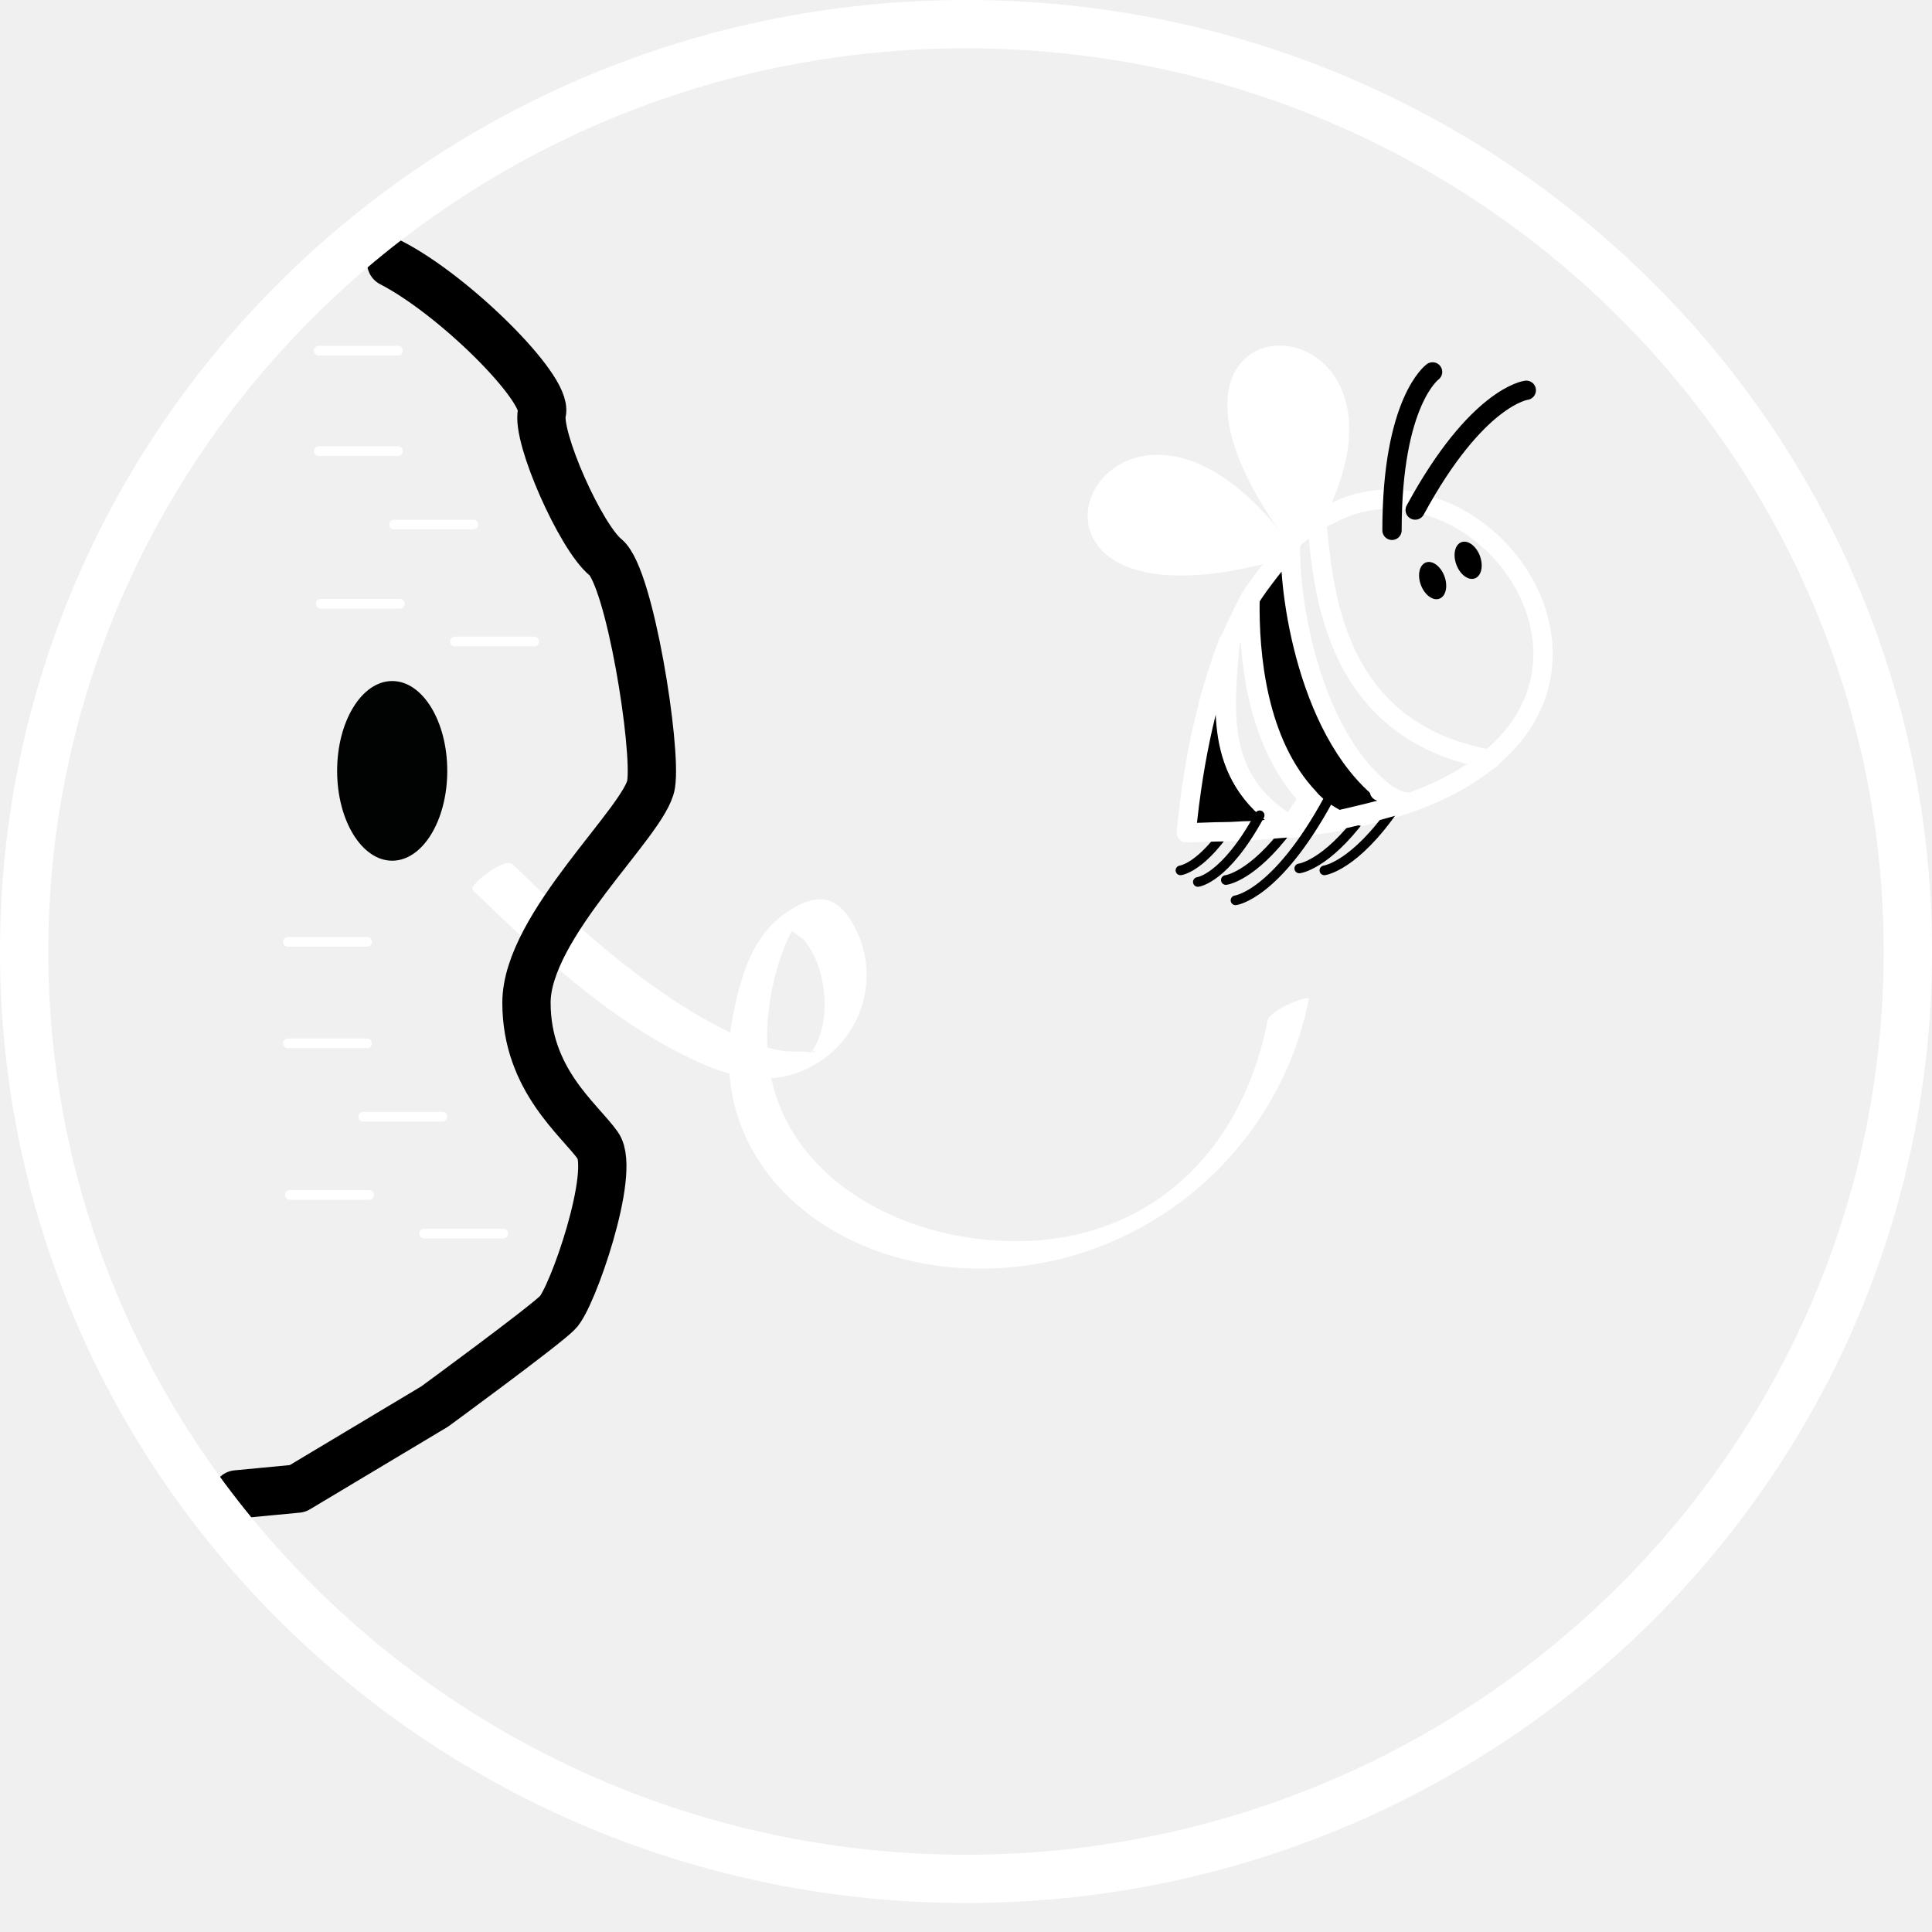
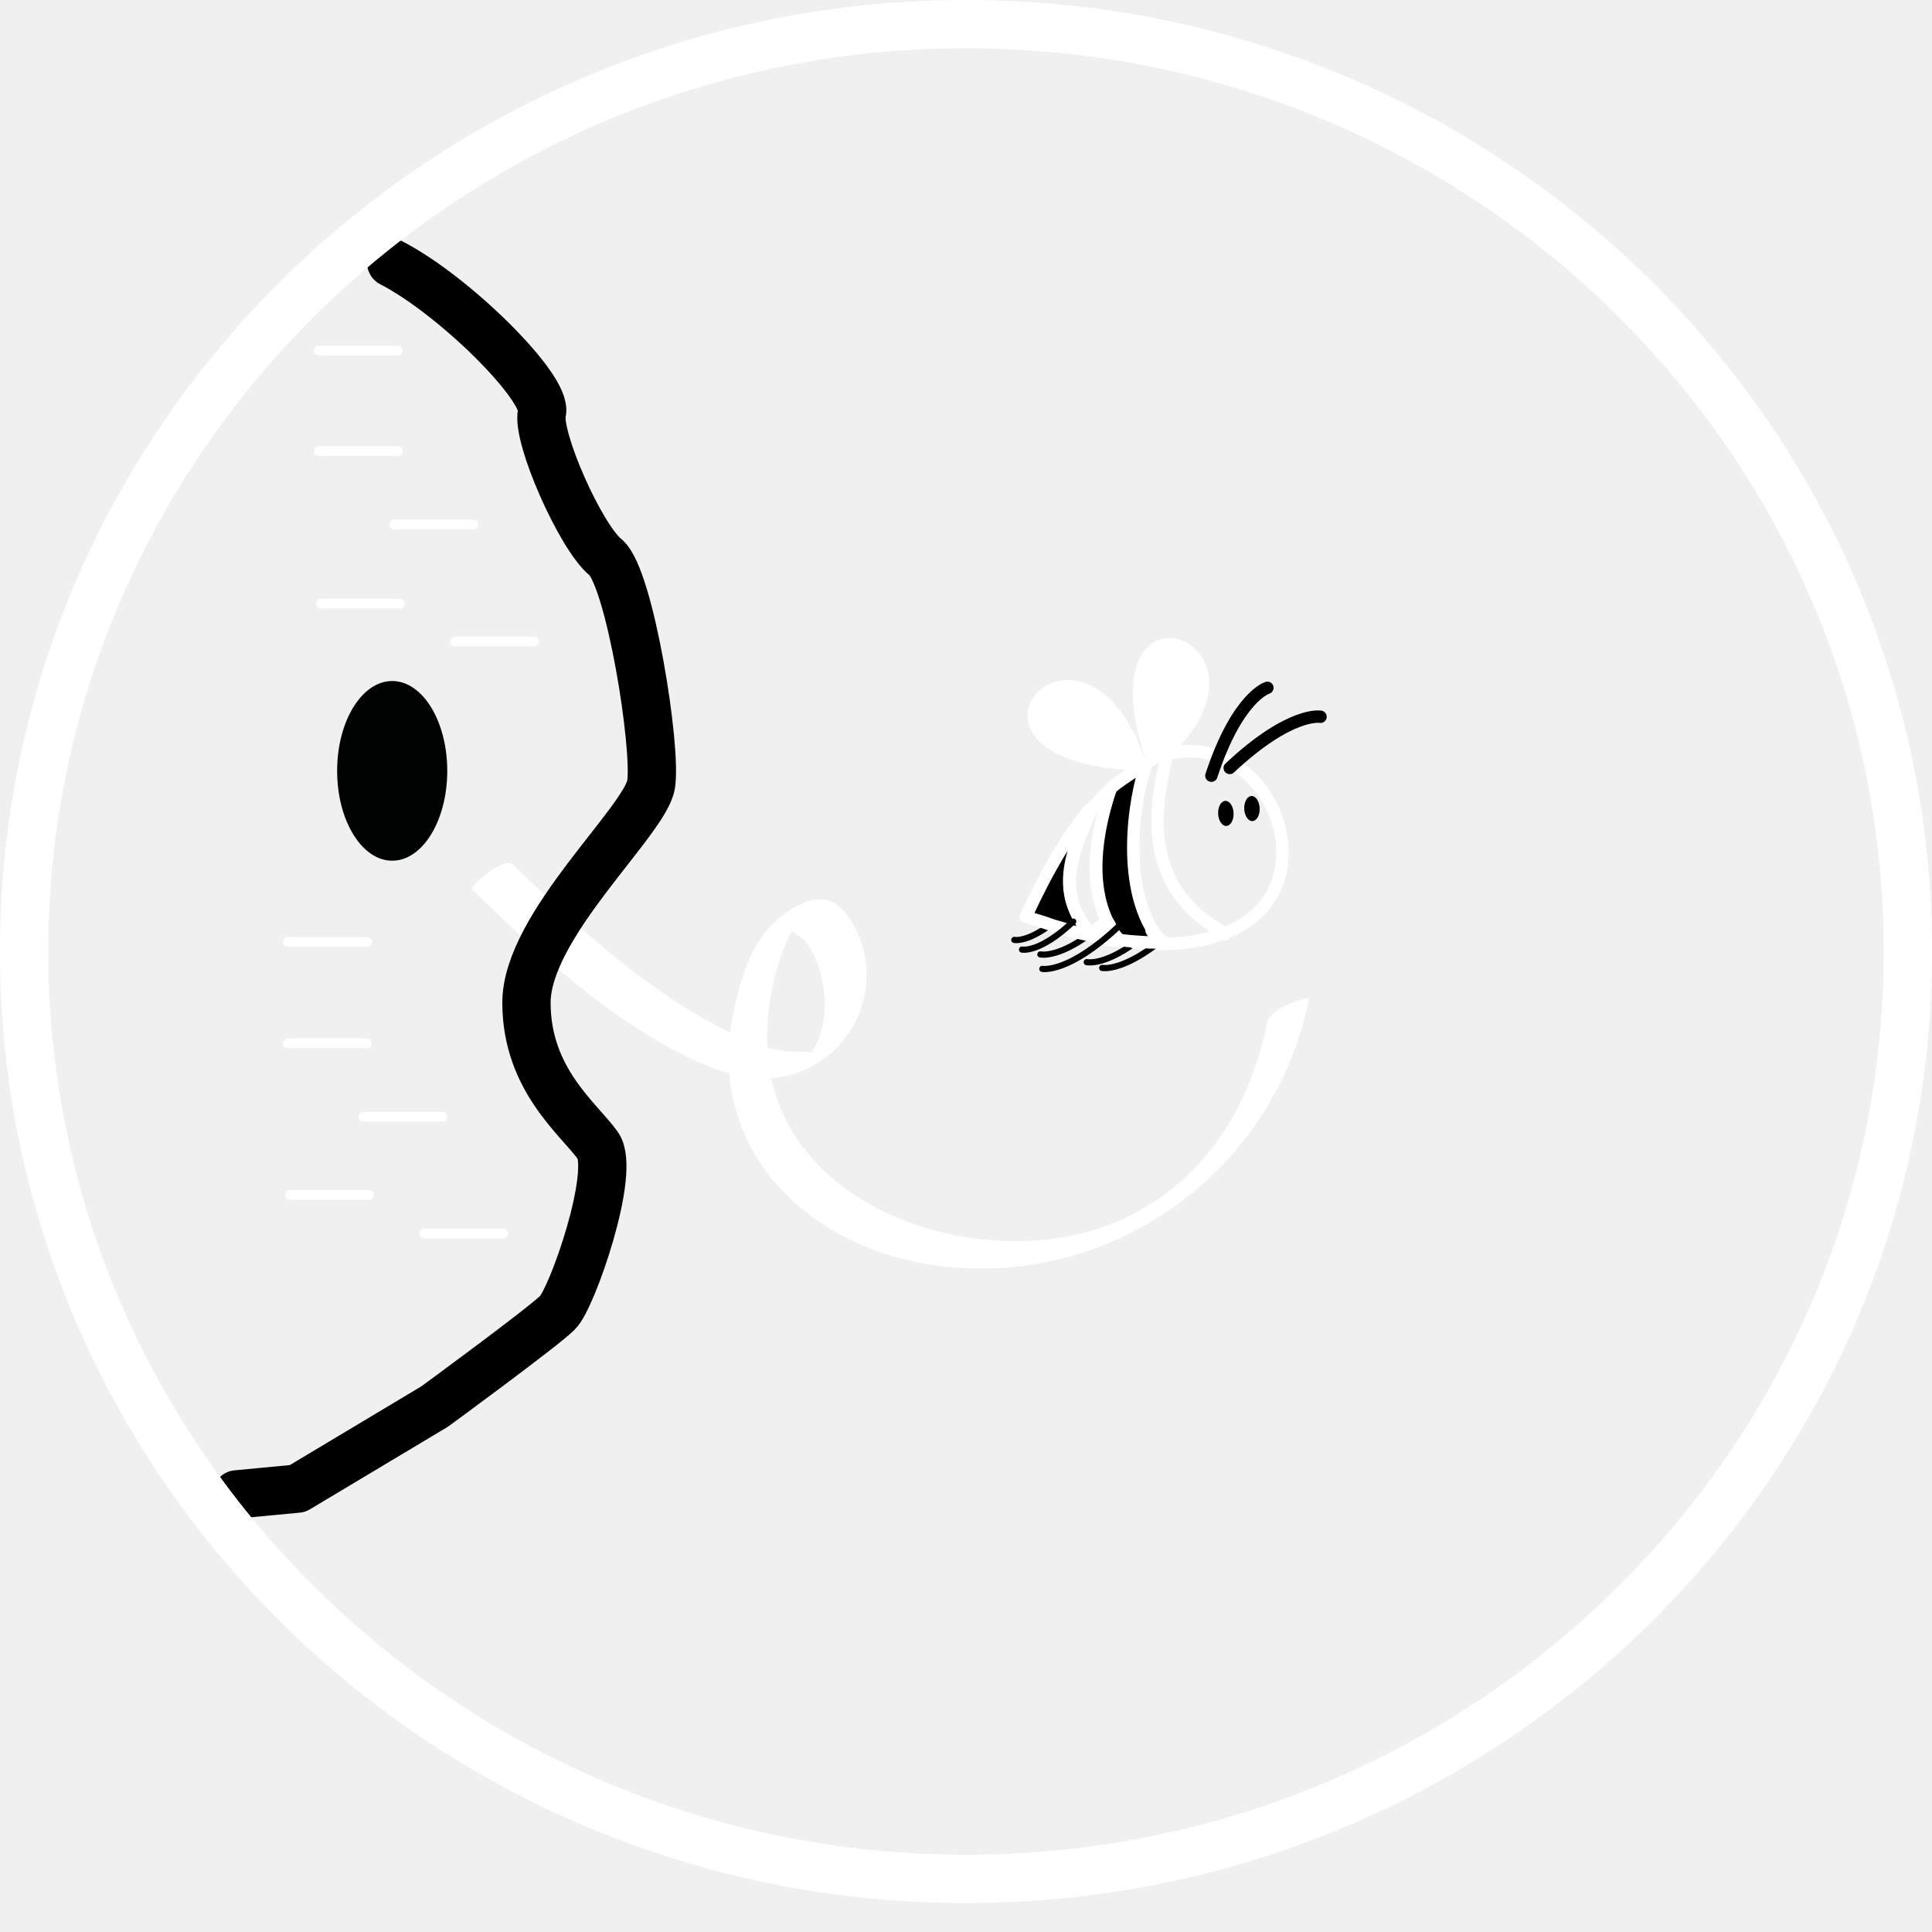
- <svg xmlns="http://www.w3.org/2000/svg" version="1.1" x="0px" y="0px" viewBox="0 0 200 200" style="enable-background:new 0 0 200 200;" xml:space="preserve">
+ <svg xmlns="http://www.w3.org/2000/svg" version="1.1" id="Calque_1" x="0px" y="0px" viewBox="0 0 200 200" style="enable-background:new 0 0 200 200;" xml:space="preserve">
  <style type="text/css">
	.st0{fill:#FFFFFF;}
	.st1{fill:none;stroke:#000000;stroke-width:5;stroke-linecap:round;stroke-linejoin:round;stroke-miterlimit:10;}
	.st2{fill:#010202;}
	.st3{fill:none;stroke:#FFFFFF;stroke-linecap:round;stroke-linejoin:round;stroke-miterlimit:10;}
- 	.st4{fill:none;stroke:#000000;stroke-linecap:round;stroke-linejoin:round;stroke-miterlimit:10;}
- 	.st5{fill:none;stroke:#FFFFFF;stroke-width:2;stroke-linecap:round;stroke-linejoin:round;stroke-miterlimit:10;}
- 	.st6{fill:none;stroke:#000000;stroke-width:2;stroke-linecap:round;stroke-linejoin:round;stroke-miterlimit:10;}
- 	.st7{stroke:#FFFFFF;stroke-width:2;stroke-linecap:round;stroke-linejoin:round;stroke-miterlimit:10;}
- 	.st8{fill:none;stroke:#FFFFFF;stroke-width:2.052;stroke-linecap:round;stroke-linejoin:round;stroke-miterlimit:10;}
+ 	.st4{fill:none;stroke:#000000;stroke-width:0.64;stroke-linecap:round;stroke-linejoin:round;stroke-miterlimit:10;}
+ 	.st5{fill:none;stroke:#FFFFFF;stroke-width:1.28;stroke-linecap:round;stroke-linejoin:round;stroke-miterlimit:10;}
+ 	.st6{fill:none;stroke:#000000;stroke-width:1.28;stroke-linecap:round;stroke-linejoin:round;stroke-miterlimit:10;}
+ 	.st7{stroke:#FFFFFF;stroke-width:1.28;stroke-linecap:round;stroke-linejoin:round;stroke-miterlimit:10;}
+ 	.st8{fill:none;stroke:#FFFFFF;stroke-width:1.313;stroke-linecap:round;stroke-linejoin:round;stroke-miterlimit:10;}
</style>
-   <g id="Calque_1">
+   <g id="Calque_1_1_">
    <g>
      <g>
-         <path class="st0" d="M48.9,92.1c6.9,6.7,14.5,13.8,23.3,17.8c3.9,1.8,7.9,2.6,11.8,0.5c5.5-2.9,7.5-10,3.9-15.4     c-1.7-2.5-3.7-2.3-6.1-0.8c-3.7,2.3-4.9,6.2-5.8,10.3c-3.3,14.9,8.4,25.5,22.6,26.7c17.6,1.5,33.5-10.6,36.9-27.8     c0.1-0.4-4,1-4.3,2.3c-2.8,14.4-13.4,23.8-28.4,22.7c-10.2-0.7-21.2-6.6-23.1-17.5c-0.8-4.5,0.1-10.1,2.1-14.2c0,0,1-1.7,1-1.7     c-0.2-0.4-1.4,0.7-1.3,1c0,0.1,1.6,1.1,1.8,1.4c2.4,2.9,2.9,8.8,0.5,11.8c0.6-0.8,1-0.1-0.2-0.3c-0.8-0.1-1.7,0-2.5-0.1     c-2.2-0.3-4.3-1.3-6.3-2.3c-8.2-4.2-15.2-10.7-21.7-17C52.3,88.6,48.5,91.7,48.9,92.1L48.9,92.1z" />
+         <path class="st0" d="M48.9,92.1c6.9,6.7,14.5,13.8,23.3,17.8c3.9,1.8,7.9,2.6,11.8,0.5c5.5-2.9,7.5-10,3.9-15.4     c-1.7-2.5-3.7-2.3-6.1-0.8c-3.7,2.3-4.9,6.2-5.8,10.3c-3.3,14.9,8.4,25.5,22.6,26.7c17.6,1.5,33.5-10.6,36.9-27.8     c0.1-0.4-4,1-4.3,2.3c-2.8,14.4-13.4,23.8-28.4,22.7c-10.2-0.7-21.2-6.6-23.1-17.5c-0.8-4.5,0.1-10.1,2.1-14.2l1-1.7     c-0.2-0.4-1.4,0.7-1.3,1c0,0.1,1.6,1.1,1.8,1.4c2.4,2.9,2.9,8.8,0.5,11.8c0.6-0.8,1-0.1-0.2-0.3c-0.8-0.1-1.7,0-2.5-0.1     c-2.2-0.3-4.3-1.3-6.3-2.3c-8.2-4.2-15.2-10.7-21.7-17C52.3,88.6,48.5,91.7,48.9,92.1L48.9,92.1z" />
      </g>
    </g>
    <g>
      <path class="st1" d="M40.5,27.2c6.6,3.4,16.2,13,15.6,15.5c-0.6,2.5,4,12.9,6.6,15c2.5,2.1,5.3,19.7,4.7,23.5    c-0.6,3.8-12.9,14.6-12.9,22.6s5.5,12.1,7.4,14.8c1.9,2.7-2.7,15.9-4.2,17.3c-1.5,1.5-12.7,9.7-12.7,9.7l-14.2,8.5l-6.3,0.6" />
      <g>
        <ellipse class="st2" cx="40.6" cy="79.8" rx="5.7" ry="9.3" />
      </g>
      <line class="st3" x1="33" y1="36.3" x2="41.2" y2="36.3" />
      <line class="st3" x1="33" y1="46.7" x2="41.2" y2="46.7" />
      <line class="st3" x1="40.8" y1="54.3" x2="49" y2="54.3" />
      <line class="st3" x1="33.2" y1="62.5" x2="41.4" y2="62.5" />
      <line class="st3" x1="47.1" y1="66.4" x2="55.3" y2="66.4" />
      <line class="st3" x1="29.8" y1="97.5" x2="38" y2="97.5" />
      <line class="st3" x1="29.8" y1="108" x2="38" y2="108" />
      <line class="st3" x1="37.6" y1="115.6" x2="45.8" y2="115.6" />
      <line class="st3" x1="30" y1="123.7" x2="38.2" y2="123.7" />
      <line class="st3" x1="43.9" y1="127.7" x2="52.1" y2="127.7" />
    </g>
    <g>
-       <path class="st0" d="M100,5c52.4,0,95,41.9,95,93.5s-42.6,93.5-95,93.5S5,150,5,98.5S47.6,5,100,5 M100,0C44.8,0,0,44.1,0,98.5    s44.8,98.5,100,98.5s100-44.1,100-98.5S155.2,0,100,0L100,0z" />
+       <path class="st0" d="M100,5c52.4,0,95,41.9,95,93.5S152.4,192,100,192S5,150,5,98.5S47.6,5,100,5 M100,0C44.8,0,0,44.1,0,98.5    S44.8,197,100,197s100-44.1,100-98.5S155.2,0,100,0L100,0z" />
    </g>
  </g>
  <g id="abeille">
    <g>
-       <path class="st4" d="M134.5,89.9c0,0,2.7-0.3,6.5-5.4" />
-       <path class="st4" d="M142.8,81.7c0,0-0.1,0.1-0.1,0.1" />
-       <path class="st5" d="M133.9,85.7c0.7-0.1,1.5-0.2,2.2-0.3c0.8-0.1,1.6-0.2,2.4-0.4" />
-       <path class="st5" d="M154.2,78.6C154.2,78.6,154.2,78.6,154.2,78.6c-16.6-3-17.2-18.3-17.9-24.6c0.4-0.3,0.8-0.5,1.3-0.7    c2.2-1.2,4.4-1.7,6.6-1.6c0.9,0,1.9,0.1,2.7,0.4C157.7,54.5,165.5,69.3,154.2,78.6z" />
-       <path class="st5" d="M134,55.7c0,0,0.1-0.1,0.1-0.1c0.7-0.6,1.4-1.2,2.1-1.7" />
-       <path class="st5" d="M141,84.5c1.2-0.3,2.3-0.6,3.4-0.9c4.2-1.3,7.4-3,9.8-5" />
-       <path class="st0" d="M134.3,57.4C114.7,29.2,97.3,69,134.3,57.4" />
-       <path class="st0" d="M133.5,56.4c-20.7-27.5,16.2-26.7,3.4-2.4L133.5,56.4z" />
-       <path class="st6" d="M144.1,54.9c0-13.4,4.2-16.4,4.2-16.4" />
-       <path class="st6" d="M146.5,52.8c6.4-11.8,11.5-12.4,11.5-12.4" />
-       <path class="st4" d="M128.6,83.2c-3.6,6.6-6.4,6.9-6.4,6.9" />
-       <path class="st4" d="M126.9,91.1c0,0,2.7-0.3,6.5-5.4c0.1-0.1,0.1-0.2,0.2-0.2" />
-       <path class="st4" d="M137.1,90.1c0,0,3.1-0.4,7.3-6.5c0,0,0-0.1,0.1-0.1c0.1-0.1,0.2-0.3,0.3-0.4c0-0.1,0.1-0.1,0.1-0.2" />
-       <path class="st5" d="M129.6,86c-4.9-2.5-5.4-6.7-4.3-13.9" />
-       <path class="st7" d="M133.8,85.7c-0.1,0-0.3,0-0.5,0c-1.2,0.1-2.6,0.2-3.9,0.3c-0.9,0-1.7,0.1-2.6,0.1c-1.3,0-2.6,0.1-4,0.1    c0.8-8.2,2.4-14.7,4.4-19.8c-0.6,7.3-1.5,14.3,6.3,19C133.7,85.5,133.8,85.6,133.8,85.7z" />
-       <path class="st5" d="M133.9,85.7C133.9,85.7,133.9,85.7,133.9,85.7" />
-       <path class="st5" d="M127.2,66.4C127.2,66.4,127.2,66.4,127.2,66.4" />
-       <path class="st8" d="M135.5,82.6c-0.7,1.1-1.3,2-1.9,2.9c-7.8-4.7-6.9-11.7-6.3-19c0.6-1.6,1.4-3.1,2.1-4.5    C129.2,67.7,130,76.8,135.5,82.6z" />
-       <path class="st8" d="M138.5,85C138.5,85,138.5,85,138.5,85" />
-       <path class="st7" d="M144.9,83.1c-9.1-5.3-11.5-21-11.3-26.7c-0.8,1-3.5,4.3-4.2,5.6c-0.1,5.7,0.7,14.9,6.1,20.6    c0.4,0.5,0.9,0.9,1.4,1.3c0.4,0.3,1.1,0.7,1.6,1c0.9-0.2,5.8-1.3,7-1.9" />
-       <path class="st5" d="M145.5,83.2c-0.2-0.1-0.4-0.2-0.6-0.3c-0.7-0.3-1.4-0.7-2.1-1" />
-       <path class="st5" d="M154.3,78.6c0,0-0.1,0-0.1,0" />
-       <path class="st5" d="M136.3,54C136.3,53.9,136.2,53.9,136.3,54" />
-       <path class="st4" d="M137.5,82.8c-5.4,9.9-9.6,10.4-9.6,10.4" />
-       <path class="st4" d="M130.4,84.4c-3.6,6.6-6.4,6.9-6.4,6.9" />
-       <ellipse transform="matrix(0.9365 -0.3506 0.3506 0.9365 -11.6469 55.8123)" cx="148.3" cy="60.1" rx="1.3" ry="2" />
-       <ellipse transform="matrix(0.9365 -0.3506 0.3506 0.9365 -10.7015 56.9754)" cx="152" cy="58" rx="1.3" ry="2" />
+       <path class="st4" d="M112.5,99.6c0,0,1.7,0.4,5-2" />
+       <path class="st4" d="M119.2,96.3C119.2,96.3,119.2,96.3,119.2,96.3" />
+       <path class="st5" d="M113,96.9c0.5,0.1,0.9,0.2,1.3,0.3c0.5,0.1,1,0.2,1.5,0.2" />
+       <path class="st5" d="M126.8,96.6L126.8,96.6c-9.5-5.1-6.8-14.6-6-18.5c0.3-0.1,0.6-0.2,0.9-0.2c1.6-0.3,3-0.1,4.4,0.4    c0.5,0.2,1.1,0.5,1.6,0.8C133.7,82.7,135.5,93.2,126.8,96.6z" />
+       <path class="st5" d="M119.1,78.7c0.1,0,0.1,0,0.1-0.1c0.5-0.3,1.1-0.5,1.6-0.6" />
+       <path class="st5" d="M117.5,97.6c0.8,0.1,1.6,0.1,2.3,0.1c2.8,0.1,5.1-0.4,6.9-1.1" />
+       <path class="st0" d="M118.9,79.8C112.7,58.8,94.1,79.5,118.9,79.8" />
+       <path class="st0" d="M118.7,79c-7.1-20.9,15.2-13,2.5-0.8L118.7,79z" />
+       <path class="st6" d="M125.4,80.3c2.7-8.2,5.8-9.1,5.8-9.1" />
+       <path class="st6" d="M127.3,79.5c6.3-5.9,9.4-5.3,9.4-5.3" />
+       <path class="st4" d="M110.3,94.4c-3.5,3.3-5.3,2.9-5.3,2.9" />
+       <path class="st4" d="M107.7,98.8c0,0,1.7,0.4,5-2c0.1,0,0.1-0.1,0.2-0.1" />
+       <path class="st4" d="M114.1,100.2c0,0,1.9,0.4,5.7-2.5l0.1,0c0.1-0.1,0.1-0.1,0.3-0.2c0.1,0,0.1,0,0.1-0.1" />
+       <path class="st5" d="M110.4,96.2c-2.5-2.5-2-5.2,0.2-9.3" />
+       <path class="st7" d="M113,96.9c-0.1,0-0.2-0.1-0.3-0.1c-0.8-0.2-1.6-0.3-2.4-0.6c-0.5-0.2-1.1-0.3-1.6-0.5    c-0.8-0.3-1.6-0.5-2.5-0.8c2.2-4.8,4.4-8.5,6.6-11.1c-1.8,4.4-3.7,8.4,0,12.8C112.9,96.8,112.9,96.8,113,96.9z" />
+       <path class="st5" d="M113,96.9L113,96.9" />
+       <path class="st5" d="M112.8,83.8C112.8,83.8,112.8,83.9,112.8,83.8" />
+       <path class="st8" d="M114.6,95.3c-0.6,0.5-1.2,1-1.7,1.4c-3.8-4.4-1.8-8.5,0-12.8c0.7-0.9,1.5-1.7,2.2-2.3    C113.8,85.1,112.4,90.8,114.6,95.3z" />
+       <path class="st8" d="M116,97.4L116,97.4" />
+       <path class="st7" d="M120.2,97.5c-4.4-5.1-2.8-15-1.5-18.5c-0.7,0.5-3,1.9-3.7,2.6c-1.2,3.5-2.5,9.2-0.4,13.7    c0.2,0.3,0.4,0.7,0.6,1.1c0.1,0.3,0.5,0.7,0.7,0.9c0.5,0.1,3.8,0.4,4.6,0.2" />
+       <path class="st5" d="M120.6,97.7c-0.1-0.1-0.2-0.2-0.4-0.3c-0.4-0.3-0.8-0.7-1-1.1" />
+       <path class="st5" d="M126.8,96.7L126.8,96.7" />
+       <path class="st5" d="M120.8,78.1L120.8,78.1" />
+       <path class="st4" d="M115.8,95.9c-5.2,4.9-7.9,4.4-7.9,4.4" />
+       <path class="st4" d="M111.1,95.4c-3.5,3.3-5.3,2.9-5.3,2.9" />
+       <ellipse transform="matrix(0.9992 -4.047302e-02 4.047302e-02 0.9992 -3.3058 5.2061)" cx="126.9" cy="84.2" rx="0.8" ry="1.3" />
+       <ellipse transform="matrix(0.9992 -4.047302e-02 4.047302e-02 0.9992 -3.282 5.3134)" cx="129.6" cy="83.7" rx="0.8" ry="1.3" />
    </g>
  </g>
</svg>
